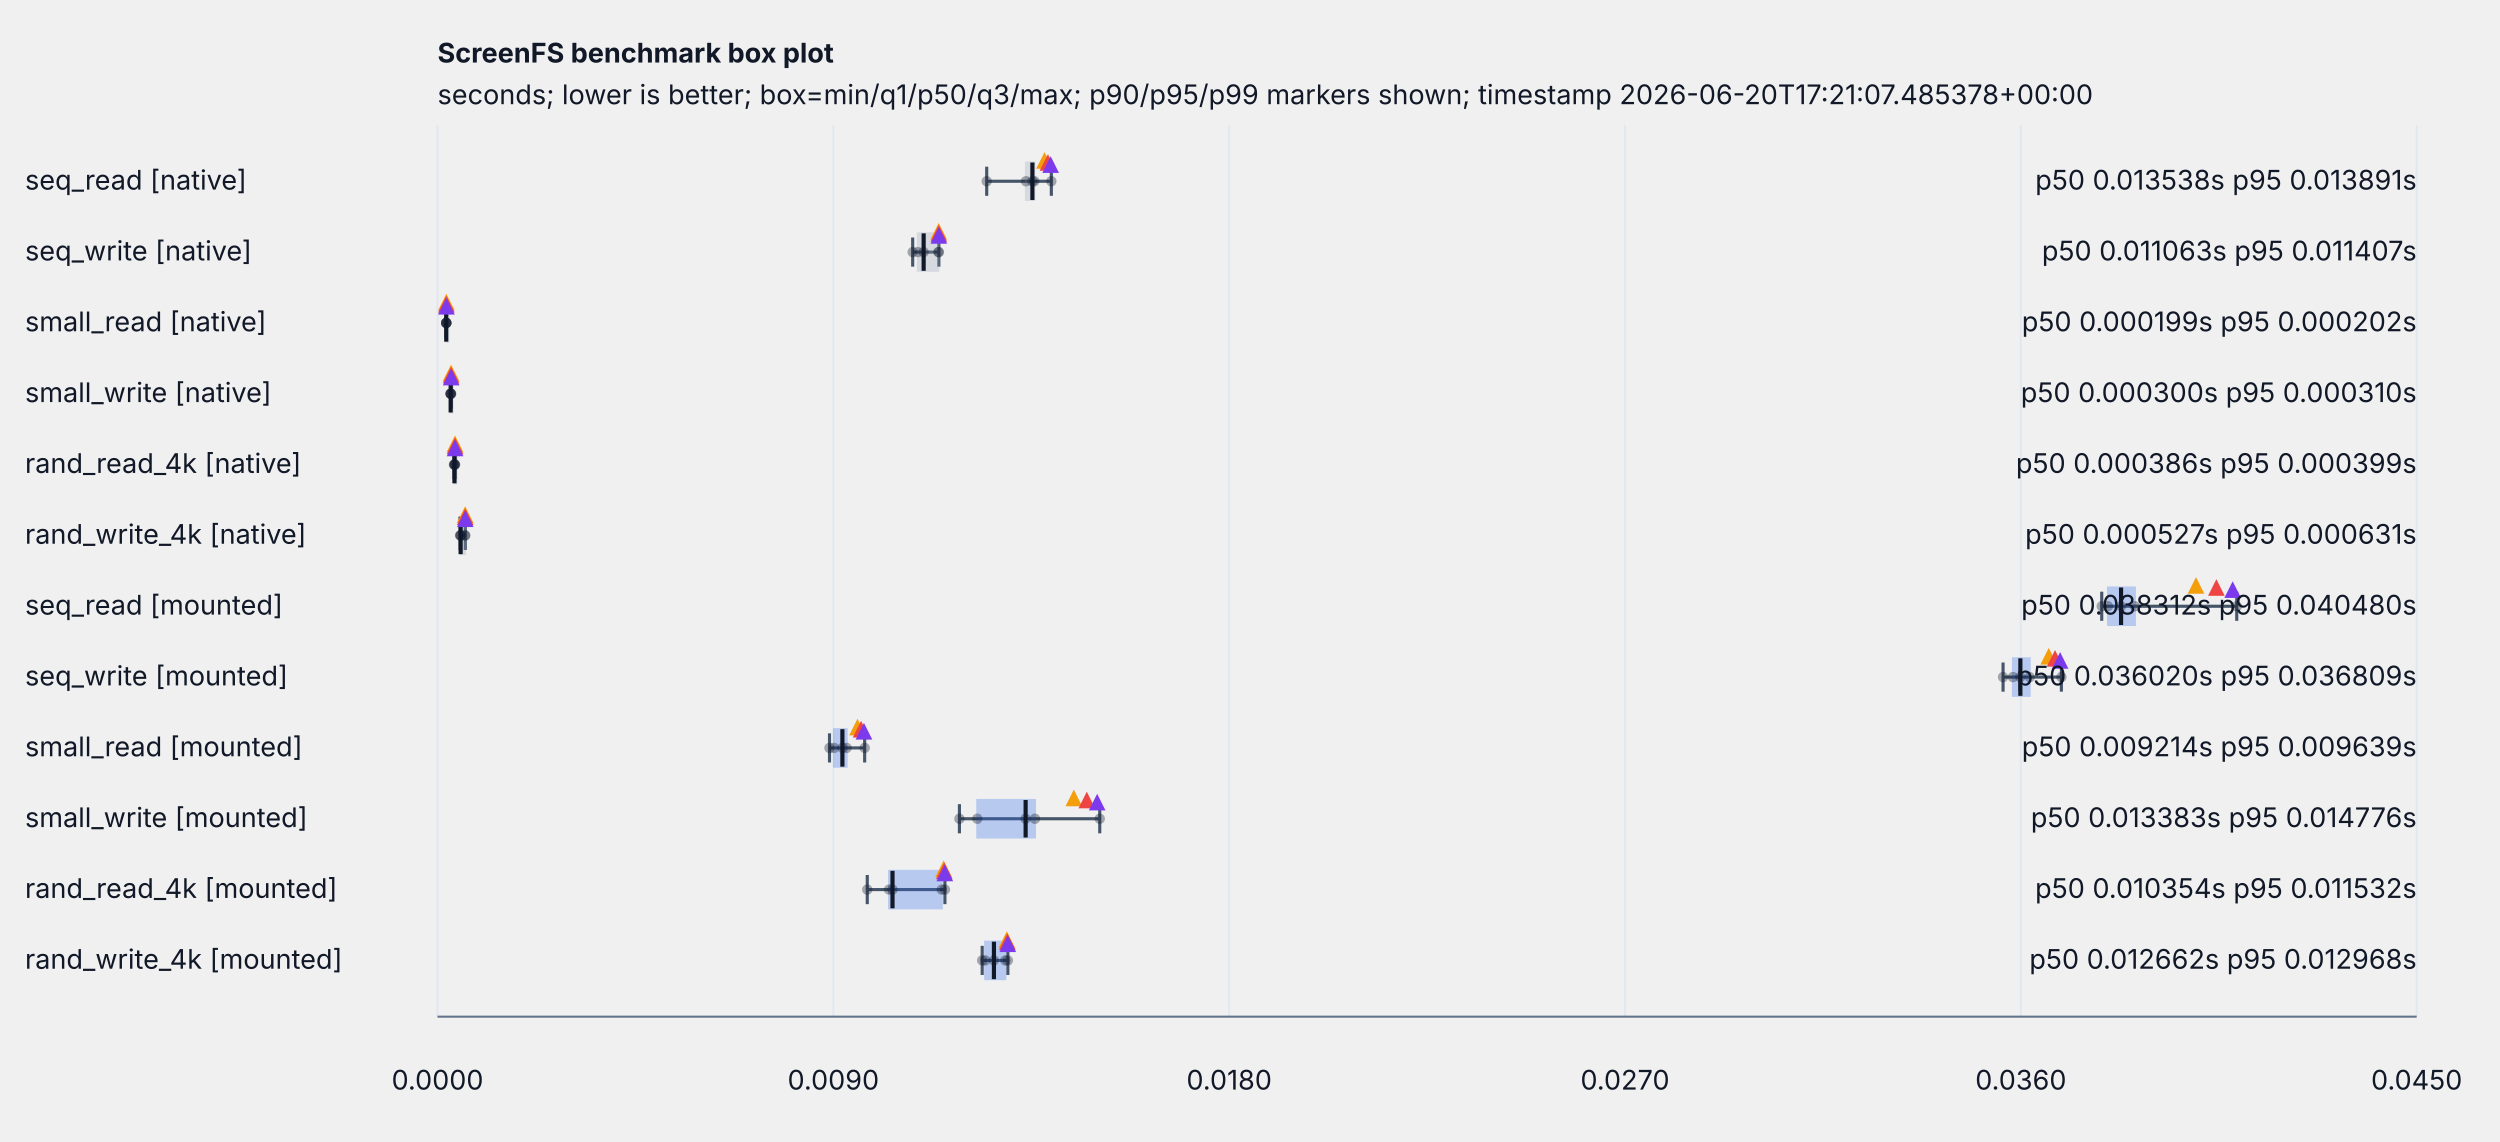
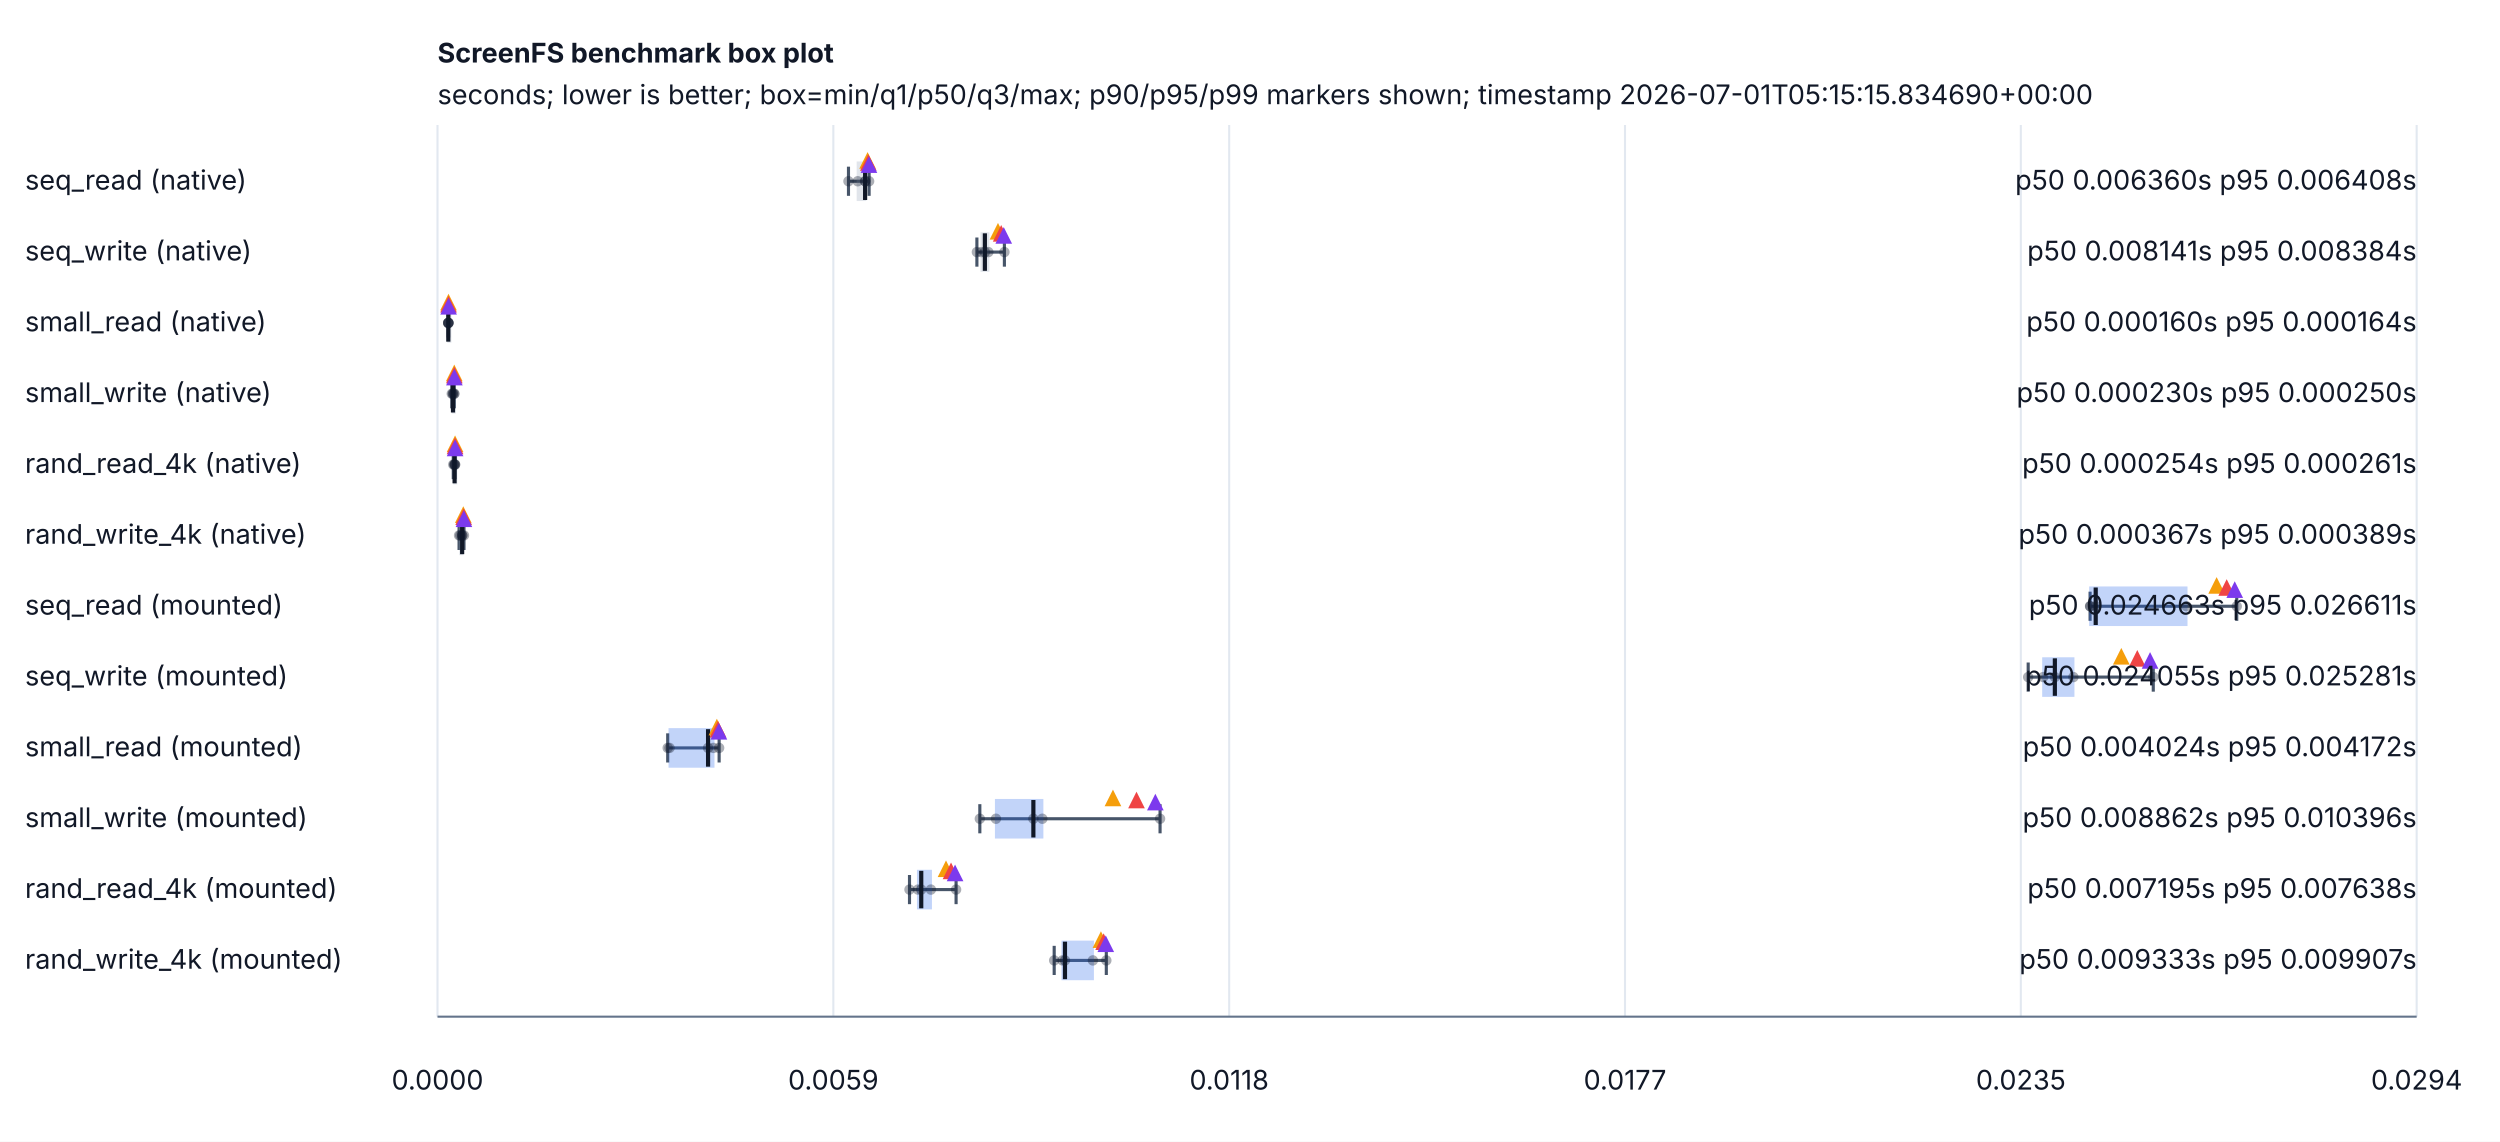
<svg xmlns="http://www.w3.org/2000/svg" width="1200" height="548" viewBox="0 0 1200 548">
+   <rect width="100%" height="100%" fill="white" />
  <style>
text{font-family:Inter,Pretendard,Arial,sans-serif;fill:#111827;font-size:13px}
.axis{stroke:#64748b;stroke-width:1}.grid{stroke:#e2e8f0;stroke-width:1}.median{stroke:#111827;stroke-width:2}.whisker{stroke:#475569;stroke-width:1.5}.sample{fill:#0f172a;opacity:.35}
</style>
  <text x="210" y="30" font-size="20" font-weight="700">ScreenFS benchmark box plot</text>
-   <text x="210" y="50">seconds; lower is better; box=min/q1/p50/q3/max; p90/p95/p99 markers shown; timestamp 2026-06-20T17:21:07.485378+00:00</text>
+   <text x="210" y="50">seconds; lower is better; box=min/q1/p50/q3/max; p90/p95/p99 markers shown; timestamp 2026-07-01T05:15:15.834690+00:00</text>
  <line class="grid" x1="210.00" y1="60" x2="210.00" y2="488" />
  <text x="210.00" y="523" text-anchor="middle">0.0000</text>
  <line class="grid" x1="400.00" y1="60" x2="400.00" y2="488" />
-   <text x="400.00" y="523" text-anchor="middle">0.0090</text>
+   <text x="400.00" y="523" text-anchor="middle">0.0059</text>
  <line class="grid" x1="590.00" y1="60" x2="590.00" y2="488" />
-   <text x="590.00" y="523" text-anchor="middle">0.0180</text>
+   <text x="590.00" y="523" text-anchor="middle">0.0118</text>
  <line class="grid" x1="780.00" y1="60" x2="780.00" y2="488" />
-   <text x="780.00" y="523" text-anchor="middle">0.0270</text>
+   <text x="780.00" y="523" text-anchor="middle">0.0177</text>
  <line class="grid" x1="970.00" y1="60" x2="970.00" y2="488" />
-   <text x="970.00" y="523" text-anchor="middle">0.0360</text>
+   <text x="970.00" y="523" text-anchor="middle">0.0235</text>
  <line class="grid" x1="1160.00" y1="60" x2="1160.00" y2="488" />
-   <text x="1160.00" y="523" text-anchor="middle">0.0450</text>
+   <text x="1160.00" y="523" text-anchor="middle">0.0294</text>
  <line class="axis" x1="210" y1="488" x2="1160" y2="488" />
-   <text x="12" y="91.00">seq_read [native]</text>
-   <line class="whisker" x1="473.62" y1="87.00" x2="504.64" y2="87.00" />
-   <line class="whisker" x1="473.62" y1="80.00" x2="473.62" y2="94.00" />
-   <line class="whisker" x1="504.64" y1="80.00" x2="504.64" y2="94.00" />
-   <rect x="492.45" y="78.00" width="4.03" height="18" fill="#94a3b8" opacity="0.28" stroke="#94a3b8" />
-   <line class="median" x1="495.55" y1="78.00" x2="495.55" y2="96.00" />
-   <circle class="sample" cx="473.62" cy="87.00" r="2.5" />
-   <circle class="sample" cx="496.48" cy="87.00" r="2.5" />
-   <circle class="sample" cx="495.55" cy="87.00" r="2.5" />
-   <circle class="sample" cx="504.64" cy="87.00" r="2.5" />
-   <circle class="sample" cx="492.45" cy="87.00" r="2.5" />
-   <polygon points="501.37,73.00 497.37,81.00 505.37,81.00" fill="#f59e0b" />
-   <polygon points="503.01,74.00 499.01,82.00 507.01,82.00" fill="#ef4444" />
-   <polygon points="504.31,75.00 500.31,83.00 508.31,83.00" fill="#7c3aed" />
-   <text x="1160" y="91.00" text-anchor="end">p50 0.013538s p95 0.013891s</text>
-   <text x="12" y="125.00">seq_write [native]</text>
-   <line class="whisker" x1="438.09" y1="121.00" x2="450.65" y2="121.00" />
-   <line class="whisker" x1="438.09" y1="114.00" x2="438.09" y2="128.00" />
-   <line class="whisker" x1="450.65" y1="114.00" x2="450.65" y2="128.00" />
-   <rect x="440.56" y="112.00" width="9.87" height="18" fill="#94a3b8" opacity="0.28" stroke="#94a3b8" />
-   <line class="median" x1="443.35" y1="112.00" x2="443.35" y2="130.00" />
-   <circle class="sample" cx="438.09" cy="121.00" r="2.5" />
-   <circle class="sample" cx="443.35" cy="121.00" r="2.5" />
-   <circle class="sample" cx="440.56" cy="121.00" r="2.5" />
-   <circle class="sample" cx="450.65" cy="121.00" r="2.5" />
-   <circle class="sample" cx="450.43" cy="121.00" r="2.5" />
-   <polygon points="450.56,107.00 446.56,115.00 454.56,115.00" fill="#f59e0b" />
-   <polygon points="450.61,108.00 446.61,116.00 454.61,116.00" fill="#ef4444" />
-   <polygon points="450.64,109.00 446.64,117.00 454.64,117.00" fill="#7c3aed" />
-   <text x="1160" y="125.00" text-anchor="end">p50 0.011063s p95 0.011407s</text>
-   <text x="12" y="159.00">small_read [native]</text>
-   <line class="whisker" x1="214.18" y1="155.00" x2="214.26" y2="155.00" />
-   <line class="whisker" x1="214.18" y1="148.00" x2="214.18" y2="162.00" />
-   <line class="whisker" x1="214.26" y1="148.00" x2="214.26" y2="162.00" />
-   <rect x="214.19" y="146.00" width="1.00" height="18" fill="#94a3b8" opacity="0.28" stroke="#94a3b8" />
-   <line class="median" x1="214.19" y1="146.00" x2="214.19" y2="164.00" />
-   <circle class="sample" cx="214.26" cy="155.00" r="2.5" />
-   <circle class="sample" cx="214.19" cy="155.00" r="2.5" />
-   <circle class="sample" cx="214.24" cy="155.00" r="2.5" />
-   <circle class="sample" cx="214.18" cy="155.00" r="2.5" />
-   <circle class="sample" cx="214.19" cy="155.00" r="2.5" />
-   <polygon points="214.25,141.00 210.25,149.00 218.25,149.00" fill="#f59e0b" />
-   <polygon points="214.26,142.00 210.26,150.00 218.26,150.00" fill="#ef4444" />
-   <polygon points="214.26,143.00 210.26,151.00 218.26,151.00" fill="#7c3aed" />
-   <text x="1160" y="159.00" text-anchor="end">p50 0.000199s p95 0.000202s</text>
-   <text x="12" y="193.00">small_write [native]</text>
-   <line class="whisker" x1="216.27" y1="189.00" x2="216.57" y2="189.00" />
-   <line class="whisker" x1="216.27" y1="182.00" x2="216.27" y2="196.00" />
-   <line class="whisker" x1="216.57" y1="182.00" x2="216.57" y2="196.00" />
-   <rect x="216.27" y="180.00" width="1.00" height="18" fill="#94a3b8" opacity="0.28" stroke="#94a3b8" />
-   <line class="median" x1="216.32" y1="180.00" x2="216.32" y2="198.00" />
-   <circle class="sample" cx="216.38" cy="189.00" r="2.5" />
-   <circle class="sample" cx="216.32" cy="189.00" r="2.5" />
-   <circle class="sample" cx="216.27" cy="189.00" r="2.5" />
-   <circle class="sample" cx="216.57" cy="189.00" r="2.5" />
-   <circle class="sample" cx="216.27" cy="189.00" r="2.5" />
-   <polygon points="216.50,175.00 212.50,183.00 220.50,183.00" fill="#f59e0b" />
-   <polygon points="216.53,176.00 212.53,184.00 220.53,184.00" fill="#ef4444" />
-   <polygon points="216.56,177.00 212.56,185.00 220.56,185.00" fill="#7c3aed" />
-   <text x="1160" y="193.00" text-anchor="end">p50 0.000300s p95 0.000310s</text>
-   <text x="12" y="227.00">rand_read_4k [native]</text>
-   <line class="whisker" x1="217.91" y1="223.00" x2="218.43" y2="223.00" />
-   <line class="whisker" x1="217.91" y1="216.00" x2="217.91" y2="230.00" />
-   <line class="whisker" x1="218.43" y1="216.00" x2="218.43" y2="230.00" />
-   <rect x="218.09" y="214.00" width="1.00" height="18" fill="#94a3b8" opacity="0.28" stroke="#94a3b8" />
-   <line class="median" x1="218.14" y1="214.00" x2="218.14" y2="232.00" />
-   <circle class="sample" cx="218.43" cy="223.00" r="2.5" />
-   <circle class="sample" cx="217.91" cy="223.00" r="2.5" />
-   <circle class="sample" cx="218.35" cy="223.00" r="2.5" />
-   <circle class="sample" cx="218.09" cy="223.00" r="2.5" />
-   <circle class="sample" cx="218.14" cy="223.00" r="2.5" />
-   <polygon points="218.40,209.00 214.40,217.00 222.40,217.00" fill="#f59e0b" />
-   <polygon points="218.41,210.00 214.41,218.00 222.41,218.00" fill="#ef4444" />
-   <polygon points="218.42,211.00 214.42,219.00 222.42,219.00" fill="#7c3aed" />
-   <text x="1160" y="227.00" text-anchor="end">p50 0.000386s p95 0.000399s</text>
-   <text x="12" y="261.00">rand_write_4k [native]</text>
-   <line class="whisker" x1="220.84" y1="257.00" x2="223.33" y2="257.00" />
-   <line class="whisker" x1="220.84" y1="250.00" x2="220.84" y2="264.00" />
-   <line class="whisker" x1="223.33" y1="250.00" x2="223.33" y2="264.00" />
-   <rect x="221.09" y="248.00" width="2.09" height="18" fill="#94a3b8" opacity="0.28" stroke="#94a3b8" />
-   <line class="median" x1="221.11" y1="248.00" x2="221.11" y2="266.00" />
-   <circle class="sample" cx="223.33" cy="257.00" r="2.5" />
-   <circle class="sample" cx="221.11" cy="257.00" r="2.5" />
-   <circle class="sample" cx="220.84" cy="257.00" r="2.5" />
-   <circle class="sample" cx="221.09" cy="257.00" r="2.5" />
-   <circle class="sample" cx="223.18" cy="257.00" r="2.5" />
-   <polygon points="223.27,243.00 219.27,251.00 227.27,251.00" fill="#f59e0b" />
-   <polygon points="223.30,244.00 219.30,252.00 227.30,252.00" fill="#ef4444" />
-   <polygon points="223.33,245.00 219.33,253.00 227.33,253.00" fill="#7c3aed" />
-   <text x="1160" y="261.00" text-anchor="end">p50 0.000527s p95 0.000631s</text>
-   <text x="12" y="295.00">seq_read [mounted]</text>
-   <line class="whisker" x1="1008.83" y1="291.00" x2="1073.64" y2="291.00" />
-   <line class="whisker" x1="1008.83" y1="284.00" x2="1008.83" y2="298.00" />
+   <text x="12" y="91.00">seq_read (native)</text>
+   <line class="whisker" x1="407.27" y1="87.00" x2="417.17" y2="87.00" />
+   <line class="whisker" x1="407.27" y1="80.00" x2="407.27" y2="94.00" />
+   <line class="whisker" x1="417.17" y1="80.00" x2="417.17" y2="94.00" />
+   <rect x="411.70" y="78.00" width="3.61" height="18" fill="#94a3b8" opacity="0.28" stroke="#94a3b8" />
+   <line class="median" x1="415.25" y1="78.00" x2="415.25" y2="96.00" />
+   <circle class="sample" cx="415.25" cy="87.00" r="2.5" />
+   <circle class="sample" cx="417.17" cy="87.00" r="2.5" />
+   <circle class="sample" cx="415.31" cy="87.00" r="2.5" />
+   <circle class="sample" cx="411.70" cy="87.00" r="2.5" />
+   <circle class="sample" cx="407.27" cy="87.00" r="2.5" />
+   <polygon points="416.43,73.00 412.43,81.00 420.43,81.00" fill="#f59e0b" />
+   <polygon points="416.80,74.00 412.80,82.00 420.80,82.00" fill="#ef4444" />
+   <polygon points="417.09,75.00 413.09,83.00 421.09,83.00" fill="#7c3aed" />
+   <text x="1160" y="91.00" text-anchor="end">p50 0.006360s p95 0.006408s</text>
+   <text x="12" y="125.00">seq_write (native)</text>
+   <line class="whisker" x1="468.91" y1="121.00" x2="482.11" y2="121.00" />
+   <line class="whisker" x1="468.91" y1="114.00" x2="468.91" y2="128.00" />
+   <line class="whisker" x1="482.11" y1="114.00" x2="482.11" y2="128.00" />
+   <rect x="471.13" y="112.00" width="3.27" height="18" fill="#94a3b8" opacity="0.28" stroke="#94a3b8" />
+   <line class="median" x1="472.74" y1="112.00" x2="472.74" y2="130.00" />
+   <circle class="sample" cx="468.91" cy="121.00" r="2.5" />
+   <circle class="sample" cx="474.40" cy="121.00" r="2.5" />
+   <circle class="sample" cx="471.13" cy="121.00" r="2.5" />
+   <circle class="sample" cx="482.11" cy="121.00" r="2.5" />
+   <circle class="sample" cx="472.74" cy="121.00" r="2.5" />
+   <polygon points="479.03,107.00 475.03,115.00 483.03,115.00" fill="#f59e0b" />
+   <polygon points="480.57,108.00 476.57,116.00 484.57,116.00" fill="#ef4444" />
+   <polygon points="481.80,109.00 477.80,117.00 485.80,117.00" fill="#7c3aed" />
+   <text x="1160" y="125.00" text-anchor="end">p50 0.008141s p95 0.008384s</text>
+   <text x="12" y="159.00">small_read (native)</text>
+   <line class="whisker" x1="215.15" y1="155.00" x2="215.33" y2="155.00" />
+   <line class="whisker" x1="215.15" y1="148.00" x2="215.15" y2="162.00" />
+   <line class="whisker" x1="215.33" y1="148.00" x2="215.33" y2="162.00" />
+   <rect x="215.16" y="146.00" width="1.00" height="18" fill="#94a3b8" opacity="0.28" stroke="#94a3b8" />
+   <line class="median" x1="215.18" y1="146.00" x2="215.18" y2="164.00" />
+   <circle class="sample" cx="215.33" cy="155.00" r="2.5" />
+   <circle class="sample" cx="215.20" cy="155.00" r="2.5" />
+   <circle class="sample" cx="215.18" cy="155.00" r="2.5" />
+   <circle class="sample" cx="215.15" cy="155.00" r="2.5" />
+   <circle class="sample" cx="215.16" cy="155.00" r="2.5" />
+   <polygon points="215.28,141.00 211.28,149.00 219.28,149.00" fill="#f59e0b" />
+   <polygon points="215.30,142.00 211.30,150.00 219.30,150.00" fill="#ef4444" />
+   <polygon points="215.32,143.00 211.32,151.00 219.32,151.00" fill="#7c3aed" />
+   <text x="1160" y="159.00" text-anchor="end">p50 0.000160s p95 0.000164s</text>
+   <text x="12" y="193.00">small_write (native)</text>
+   <line class="whisker" x1="216.85" y1="189.00" x2="218.12" y2="189.00" />
+   <line class="whisker" x1="216.85" y1="182.00" x2="216.85" y2="196.00" />
+   <line class="whisker" x1="218.12" y1="182.00" x2="218.12" y2="196.00" />
+   <rect x="217.35" y="180.00" width="1.00" height="18" fill="#94a3b8" opacity="0.28" stroke="#94a3b8" />
+   <line class="median" x1="217.43" y1="180.00" x2="217.43" y2="198.00" />
+   <circle class="sample" cx="218.12" cy="189.00" r="2.5" />
+   <circle class="sample" cx="217.95" cy="189.00" r="2.5" />
+   <circle class="sample" cx="217.35" cy="189.00" r="2.5" />
+   <circle class="sample" cx="216.85" cy="189.00" r="2.5" />
+   <circle class="sample" cx="217.43" cy="189.00" r="2.5" />
+   <polygon points="218.05,175.00 214.05,183.00 222.05,183.00" fill="#f59e0b" />
+   <polygon points="218.08,176.00 214.08,184.00 222.08,184.00" fill="#ef4444" />
+   <polygon points="218.11,177.00 214.11,185.00 222.11,185.00" fill="#7c3aed" />
+   <text x="1160" y="193.00" text-anchor="end">p50 0.000230s p95 0.000250s</text>
+   <text x="12" y="227.00">rand_read_4k (native)</text>
+   <line class="whisker" x1="217.57" y1="223.00" x2="218.44" y2="223.00" />
+   <line class="whisker" x1="217.57" y1="216.00" x2="217.57" y2="230.00" />
+   <line class="whisker" x1="218.44" y1="216.00" x2="218.44" y2="230.00" />
+   <rect x="217.98" y="214.00" width="1.00" height="18" fill="#94a3b8" opacity="0.28" stroke="#94a3b8" />
+   <line class="median" x1="218.20" y1="214.00" x2="218.20" y2="232.00" />
+   <circle class="sample" cx="217.98" cy="223.00" r="2.5" />
+   <circle class="sample" cx="217.57" cy="223.00" r="2.5" />
+   <circle class="sample" cx="218.20" cy="223.00" r="2.5" />
+   <circle class="sample" cx="218.44" cy="223.00" r="2.5" />
+   <circle class="sample" cx="218.42" cy="223.00" r="2.5" />
+   <polygon points="218.43,209.00 214.43,217.00 222.43,217.00" fill="#f59e0b" />
+   <polygon points="218.43,210.00 214.43,218.00 222.43,218.00" fill="#ef4444" />
+   <polygon points="218.44,211.00 214.44,219.00 222.44,219.00" fill="#7c3aed" />
+   <text x="1160" y="227.00" text-anchor="end">p50 0.000254s p95 0.000261s</text>
+   <text x="12" y="261.00">rand_write_4k (native)</text>
+   <line class="whisker" x1="220.35" y1="257.00" x2="222.71" y2="257.00" />
+   <line class="whisker" x1="220.35" y1="250.00" x2="220.35" y2="264.00" />
+   <line class="whisker" x1="222.71" y1="250.00" x2="222.71" y2="264.00" />
+   <rect x="220.97" y="248.00" width="1.00" height="18" fill="#94a3b8" opacity="0.28" stroke="#94a3b8" />
+   <line class="median" x1="221.83" y1="248.00" x2="221.83" y2="266.00" />
+   <circle class="sample" cx="221.88" cy="257.00" r="2.5" />
+   <circle class="sample" cx="222.71" cy="257.00" r="2.5" />
+   <circle class="sample" cx="221.83" cy="257.00" r="2.5" />
+   <circle class="sample" cx="220.97" cy="257.00" r="2.5" />
+   <circle class="sample" cx="220.35" cy="257.00" r="2.5" />
+   <polygon points="222.38,243.00 218.38,251.00 226.38,251.00" fill="#f59e0b" />
+   <polygon points="222.55,244.00 218.55,252.00 226.55,252.00" fill="#ef4444" />
+   <polygon points="222.68,245.00 218.68,253.00 226.68,253.00" fill="#7c3aed" />
+   <text x="1160" y="261.00" text-anchor="end">p50 0.000367s p95 0.000389s</text>
+   <text x="12" y="295.00">seq_read (mounted)</text>
+   <line class="whisker" x1="1003.24" y1="291.00" x2="1073.64" y2="291.00" />
+   <line class="whisker" x1="1003.24" y1="284.00" x2="1003.24" y2="298.00" />
  <line class="whisker" x1="1073.64" y1="284.00" x2="1073.64" y2="298.00" />
-   <rect x="1011.85" y="282.00" width="12.89" height="18" fill="#2563eb" opacity="0.28" stroke="#2563eb" />
-   <line class="median" x1="1018.11" y1="282.00" x2="1018.11" y2="300.00" />
-   <circle class="sample" cx="1018.11" cy="291.00" r="2.5" />
-   <circle class="sample" cx="1011.85" cy="291.00" r="2.5" />
-   <circle class="sample" cx="1024.74" cy="291.00" r="2.5" />
-   <circle class="sample" cx="1008.83" cy="291.00" r="2.5" />
+   <rect x="1003.29" y="282.00" width="46.21" height="18" fill="#2563eb" opacity="0.28" stroke="#2563eb" />
+   <line class="median" x1="1005.94" y1="282.00" x2="1005.94" y2="300.00" />
+   <circle class="sample" cx="1003.29" cy="291.00" r="2.5" />
+   <circle class="sample" cx="1005.94" cy="291.00" r="2.5" />
  <circle class="sample" cx="1073.64" cy="291.00" r="2.5" />
-   <polygon points="1054.08,277.00 1050.08,285.00 1058.08,285.00" fill="#f59e0b" />
-   <polygon points="1063.86,278.00 1059.86,286.00 1067.86,286.00" fill="#ef4444" />
-   <polygon points="1071.68,279.00 1067.68,287.00 1075.68,287.00" fill="#7c3aed" />
-   <text x="1160" y="295.00" text-anchor="end">p50 0.038312s p95 0.040480s</text>
-   <text x="12" y="329.00">seq_write [mounted]</text>
-   <line class="whisker" x1="961.47" y1="325.00" x2="989.46" y2="325.00" />
-   <line class="whisker" x1="961.47" y1="318.00" x2="961.47" y2="332.00" />
-   <line class="whisker" x1="989.46" y1="318.00" x2="989.46" y2="332.00" />
-   <rect x="966.21" y="316.00" width="8.04" height="18" fill="#2563eb" opacity="0.28" stroke="#2563eb" />
-   <line class="median" x1="969.77" y1="316.00" x2="969.77" y2="334.00" />
-   <circle class="sample" cx="966.21" cy="325.00" r="2.5" />
-   <circle class="sample" cx="969.77" cy="325.00" r="2.5" />
-   <circle class="sample" cx="961.47" cy="325.00" r="2.5" />
-   <circle class="sample" cx="989.46" cy="325.00" r="2.5" />
-   <circle class="sample" cx="974.26" cy="325.00" r="2.5" />
-   <polygon points="983.38,311.00 979.38,319.00 987.38,319.00" fill="#f59e0b" />
-   <polygon points="986.42,312.00 982.42,320.00 990.42,320.00" fill="#ef4444" />
-   <polygon points="988.85,313.00 984.85,321.00 992.85,321.00" fill="#7c3aed" />
-   <text x="1160" y="329.00" text-anchor="end">p50 0.036020s p95 0.036809s</text>
-   <text x="12" y="363.00">small_read [mounted]</text>
-   <line class="whisker" x1="398.16" y1="359.00" x2="415.04" y2="359.00" />
-   <line class="whisker" x1="398.16" y1="352.00" x2="398.16" y2="366.00" />
-   <line class="whisker" x1="415.04" y1="352.00" x2="415.04" y2="366.00" />
-   <rect x="400.33" y="350.00" width="6.05" height="18" fill="#2563eb" opacity="0.28" stroke="#2563eb" />
-   <line class="median" x1="404.35" y1="350.00" x2="404.35" y2="368.00" />
-   <circle class="sample" cx="400.33" cy="359.00" r="2.5" />
-   <circle class="sample" cx="404.35" cy="359.00" r="2.5" />
-   <circle class="sample" cx="398.16" cy="359.00" r="2.5" />
-   <circle class="sample" cx="406.38" cy="359.00" r="2.5" />
-   <circle class="sample" cx="415.04" cy="359.00" r="2.5" />
-   <polygon points="411.58,345.00 407.58,353.00 415.58,353.00" fill="#f59e0b" />
-   <polygon points="413.31,346.00 409.31,354.00 417.31,354.00" fill="#ef4444" />
-   <polygon points="414.70,347.00 410.70,355.00 418.70,355.00" fill="#7c3aed" />
-   <text x="1160" y="363.00" text-anchor="end">p50 0.009214s p95 0.009639s</text>
-   <text x="12" y="397.00">small_write [mounted]</text>
-   <line class="whisker" x1="460.52" y1="393.00" x2="527.88" y2="393.00" />
-   <line class="whisker" x1="460.52" y1="386.00" x2="460.52" y2="400.00" />
-   <line class="whisker" x1="527.88" y1="386.00" x2="527.88" y2="400.00" />
-   <rect x="469.10" y="384.00" width="27.68" height="18" fill="#2563eb" opacity="0.28" stroke="#2563eb" />
-   <line class="median" x1="492.30" y1="384.00" x2="492.30" y2="402.00" />
-   <circle class="sample" cx="527.88" cy="393.00" r="2.5" />
-   <circle class="sample" cx="496.79" cy="393.00" r="2.5" />
-   <circle class="sample" cx="492.30" cy="393.00" r="2.5" />
-   <circle class="sample" cx="460.52" cy="393.00" r="2.5" />
-   <circle class="sample" cx="469.10" cy="393.00" r="2.5" />
-   <polygon points="515.44,379.00 511.44,387.00 519.44,387.00" fill="#f59e0b" />
-   <polygon points="521.66,380.00 517.66,388.00 525.66,388.00" fill="#ef4444" />
-   <polygon points="526.64,381.00 522.64,389.00 530.64,389.00" fill="#7c3aed" />
-   <text x="1160" y="397.00" text-anchor="end">p50 0.013383s p95 0.014776s</text>
-   <text x="12" y="431.00">rand_read_4k [mounted]</text>
-   <line class="whisker" x1="416.29" y1="427.00" x2="453.56" y2="427.00" />
-   <line class="whisker" x1="416.29" y1="420.00" x2="416.29" y2="434.00" />
-   <line class="whisker" x1="453.56" y1="420.00" x2="453.56" y2="434.00" />
-   <rect x="426.76" y="418.00" width="25.28" height="18" fill="#2563eb" opacity="0.28" stroke="#2563eb" />
-   <line class="median" x1="428.40" y1="418.00" x2="428.40" y2="436.00" />
-   <circle class="sample" cx="426.76" cy="427.00" r="2.5" />
-   <circle class="sample" cx="453.56" cy="427.00" r="2.5" />
-   <circle class="sample" cx="428.40" cy="427.00" r="2.5" />
-   <circle class="sample" cx="416.29" cy="427.00" r="2.5" />
-   <circle class="sample" cx="452.04" cy="427.00" r="2.5" />
-   <polygon points="452.95,413.00 448.95,421.00 456.95,421.00" fill="#f59e0b" />
-   <polygon points="453.25,414.00 449.25,422.00 457.25,422.00" fill="#ef4444" />
-   <polygon points="453.50,415.00 449.50,423.00 457.50,423.00" fill="#7c3aed" />
-   <text x="1160" y="431.00" text-anchor="end">p50 0.010354s p95 0.011532s</text>
-   <text x="12" y="465.00">rand_write_4k [mounted]</text>
-   <line class="whisker" x1="471.45" y1="461.00" x2="483.78" y2="461.00" />
-   <line class="whisker" x1="471.45" y1="454.00" x2="471.45" y2="468.00" />
-   <line class="whisker" x1="483.78" y1="454.00" x2="483.78" y2="468.00" />
-   <rect x="472.89" y="452.00" width="9.64" height="18" fill="#2563eb" opacity="0.28" stroke="#2563eb" />
-   <line class="median" x1="477.09" y1="452.00" x2="477.09" y2="470.00" />
-   <circle class="sample" cx="471.45" cy="461.00" r="2.5" />
-   <circle class="sample" cx="482.53" cy="461.00" r="2.5" />
-   <circle class="sample" cx="483.78" cy="461.00" r="2.5" />
-   <circle class="sample" cx="472.89" cy="461.00" r="2.5" />
-   <circle class="sample" cx="477.09" cy="461.00" r="2.5" />
-   <polygon points="483.28,447.00 479.28,455.00 487.28,455.00" fill="#f59e0b" />
-   <polygon points="483.53,448.00 479.53,456.00 487.53,456.00" fill="#ef4444" />
-   <polygon points="483.73,449.00 479.73,457.00 487.73,457.00" fill="#7c3aed" />
-   <text x="1160" y="465.00" text-anchor="end">p50 0.012662s p95 0.012968s</text>
+   <circle class="sample" cx="1003.24" cy="291.00" r="2.5" />
+   <circle class="sample" cx="1049.50" cy="291.00" r="2.5" />
+   <polygon points="1063.98,277.00 1059.98,285.00 1067.98,285.00" fill="#f59e0b" />
+   <polygon points="1068.81,278.00 1064.81,286.00 1072.81,286.00" fill="#ef4444" />
+   <polygon points="1072.67,279.00 1068.67,287.00 1076.67,287.00" fill="#7c3aed" />
+   <text x="1160" y="295.00" text-anchor="end">p50 0.024663s p95 0.026611s</text>
+   <text x="12" y="329.00">seq_write (mounted)</text>
+   <line class="whisker" x1="973.53" y1="325.00" x2="1033.57" y2="325.00" />
+   <line class="whisker" x1="973.53" y1="318.00" x2="973.53" y2="332.00" />
+   <line class="whisker" x1="1033.57" y1="318.00" x2="1033.57" y2="332.00" />
+   <rect x="980.75" y="316.00" width="14.48" height="18" fill="#2563eb" opacity="0.28" stroke="#2563eb" />
+   <line class="median" x1="986.33" y1="316.00" x2="986.33" y2="334.00" />
+   <circle class="sample" cx="1033.57" cy="325.00" r="2.5" />
+   <circle class="sample" cx="986.33" cy="325.00" r="2.5" />
+   <circle class="sample" cx="980.75" cy="325.00" r="2.5" />
+   <circle class="sample" cx="995.23" cy="325.00" r="2.5" />
+   <circle class="sample" cx="973.53" cy="325.00" r="2.5" />
+   <polygon points="1018.23,311.00 1014.23,319.00 1022.23,319.00" fill="#f59e0b" />
+   <polygon points="1025.90,312.00 1021.90,320.00 1029.90,320.00" fill="#ef4444" />
+   <polygon points="1032.03,313.00 1028.03,321.00 1036.03,321.00" fill="#7c3aed" />
+   <text x="1160" y="329.00" text-anchor="end">p50 0.024055s p95 0.025281s</text>
+   <text x="12" y="363.00">small_read (mounted)</text>
+   <line class="whisker" x1="320.50" y1="359.00" x2="345.18" y2="359.00" />
+   <line class="whisker" x1="320.50" y1="352.00" x2="320.50" y2="366.00" />
+   <line class="whisker" x1="345.18" y1="352.00" x2="345.18" y2="366.00" />
+   <rect x="321.39" y="350.00" width="21.06" height="18" fill="#2563eb" opacity="0.28" stroke="#2563eb" />
+   <line class="median" x1="339.87" y1="350.00" x2="339.87" y2="368.00" />
+   <circle class="sample" cx="342.46" cy="359.00" r="2.5" />
+   <circle class="sample" cx="321.39" cy="359.00" r="2.5" />
+   <circle class="sample" cx="345.18" cy="359.00" r="2.5" />
+   <circle class="sample" cx="339.87" cy="359.00" r="2.5" />
+   <circle class="sample" cx="320.50" cy="359.00" r="2.5" />
+   <polygon points="344.09,345.00 340.09,353.00 348.09,353.00" fill="#f59e0b" />
+   <polygon points="344.63,346.00 340.63,354.00 348.63,354.00" fill="#ef4444" />
+   <polygon points="345.07,347.00 341.07,355.00 349.07,355.00" fill="#7c3aed" />
+   <text x="1160" y="363.00" text-anchor="end">p50 0.004024s p95 0.004172s</text>
+   <text x="12" y="397.00">small_write (mounted)</text>
+   <line class="whisker" x1="470.32" y1="393.00" x2="556.83" y2="393.00" />
+   <line class="whisker" x1="470.32" y1="386.00" x2="470.32" y2="400.00" />
+   <line class="whisker" x1="556.83" y1="386.00" x2="556.83" y2="400.00" />
+   <rect x="478.06" y="384.00" width="22.26" height="18" fill="#2563eb" opacity="0.28" stroke="#2563eb" />
+   <line class="median" x1="496.02" y1="384.00" x2="496.02" y2="402.00" />
+   <circle class="sample" cx="556.83" cy="393.00" r="2.5" />
+   <circle class="sample" cx="470.32" cy="393.00" r="2.5" />
+   <circle class="sample" cx="478.06" cy="393.00" r="2.5" />
+   <circle class="sample" cx="500.32" cy="393.00" r="2.5" />
+   <circle class="sample" cx="496.02" cy="393.00" r="2.5" />
+   <polygon points="534.22,379.00 530.22,387.00 538.22,387.00" fill="#f59e0b" />
+   <polygon points="545.52,380.00 541.52,388.00 549.52,388.00" fill="#ef4444" />
+   <polygon points="554.57,381.00 550.57,389.00 558.57,389.00" fill="#7c3aed" />
+   <text x="1160" y="397.00" text-anchor="end">p50 0.008862s p95 0.010396s</text>
+   <text x="12" y="431.00">rand_read_4k (mounted)</text>
+   <line class="whisker" x1="436.56" y1="427.00" x2="458.92" y2="427.00" />
+   <line class="whisker" x1="436.56" y1="420.00" x2="436.56" y2="434.00" />
+   <line class="whisker" x1="458.92" y1="420.00" x2="458.92" y2="434.00" />
+   <rect x="440.63" y="418.00" width="6.21" height="18" fill="#2563eb" opacity="0.28" stroke="#2563eb" />
+   <line class="median" x1="442.20" y1="418.00" x2="442.20" y2="436.00" />
+   <circle class="sample" cx="458.92" cy="427.00" r="2.5" />
+   <circle class="sample" cx="436.56" cy="427.00" r="2.5" />
+   <circle class="sample" cx="442.20" cy="427.00" r="2.5" />
+   <circle class="sample" cx="446.83" cy="427.00" r="2.5" />
+   <circle class="sample" cx="440.63" cy="427.00" r="2.5" />
+   <polygon points="454.08,413.00 450.08,421.00 458.08,421.00" fill="#f59e0b" />
+   <polygon points="456.50,414.00 452.50,422.00 460.50,422.00" fill="#ef4444" />
+   <polygon points="458.43,415.00 454.43,423.00 462.43,423.00" fill="#7c3aed" />
+   <text x="1160" y="431.00" text-anchor="end">p50 0.007195s p95 0.007638s</text>
+   <text x="12" y="465.00">rand_write_4k (mounted)</text>
+   <line class="whisker" x1="506.01" y1="461.00" x2="531.03" y2="461.00" />
+   <line class="whisker" x1="506.01" y1="454.00" x2="506.01" y2="468.00" />
+   <line class="whisker" x1="531.03" y1="454.00" x2="531.03" y2="468.00" />
+   <rect x="510.01" y="452.00" width="14.57" height="18" fill="#2563eb" opacity="0.28" stroke="#2563eb" />
+   <line class="median" x1="511.19" y1="452.00" x2="511.19" y2="470.00" />
+   <circle class="sample" cx="511.19" cy="461.00" r="2.5" />
+   <circle class="sample" cx="531.03" cy="461.00" r="2.5" />
+   <circle class="sample" cx="510.01" cy="461.00" r="2.5" />
+   <circle class="sample" cx="506.01" cy="461.00" r="2.5" />
+   <circle class="sample" cx="524.58" cy="461.00" r="2.5" />
+   <polygon points="528.45,447.00 524.45,455.00 532.45,455.00" fill="#f59e0b" />
+   <polygon points="529.74,448.00 525.74,456.00 533.74,456.00" fill="#ef4444" />
+   <polygon points="530.77,449.00 526.77,457.00 534.77,457.00" fill="#7c3aed" />
+   <text x="1160" y="465.00" text-anchor="end">p50 0.009333s p95 0.009907s</text>
</svg>
